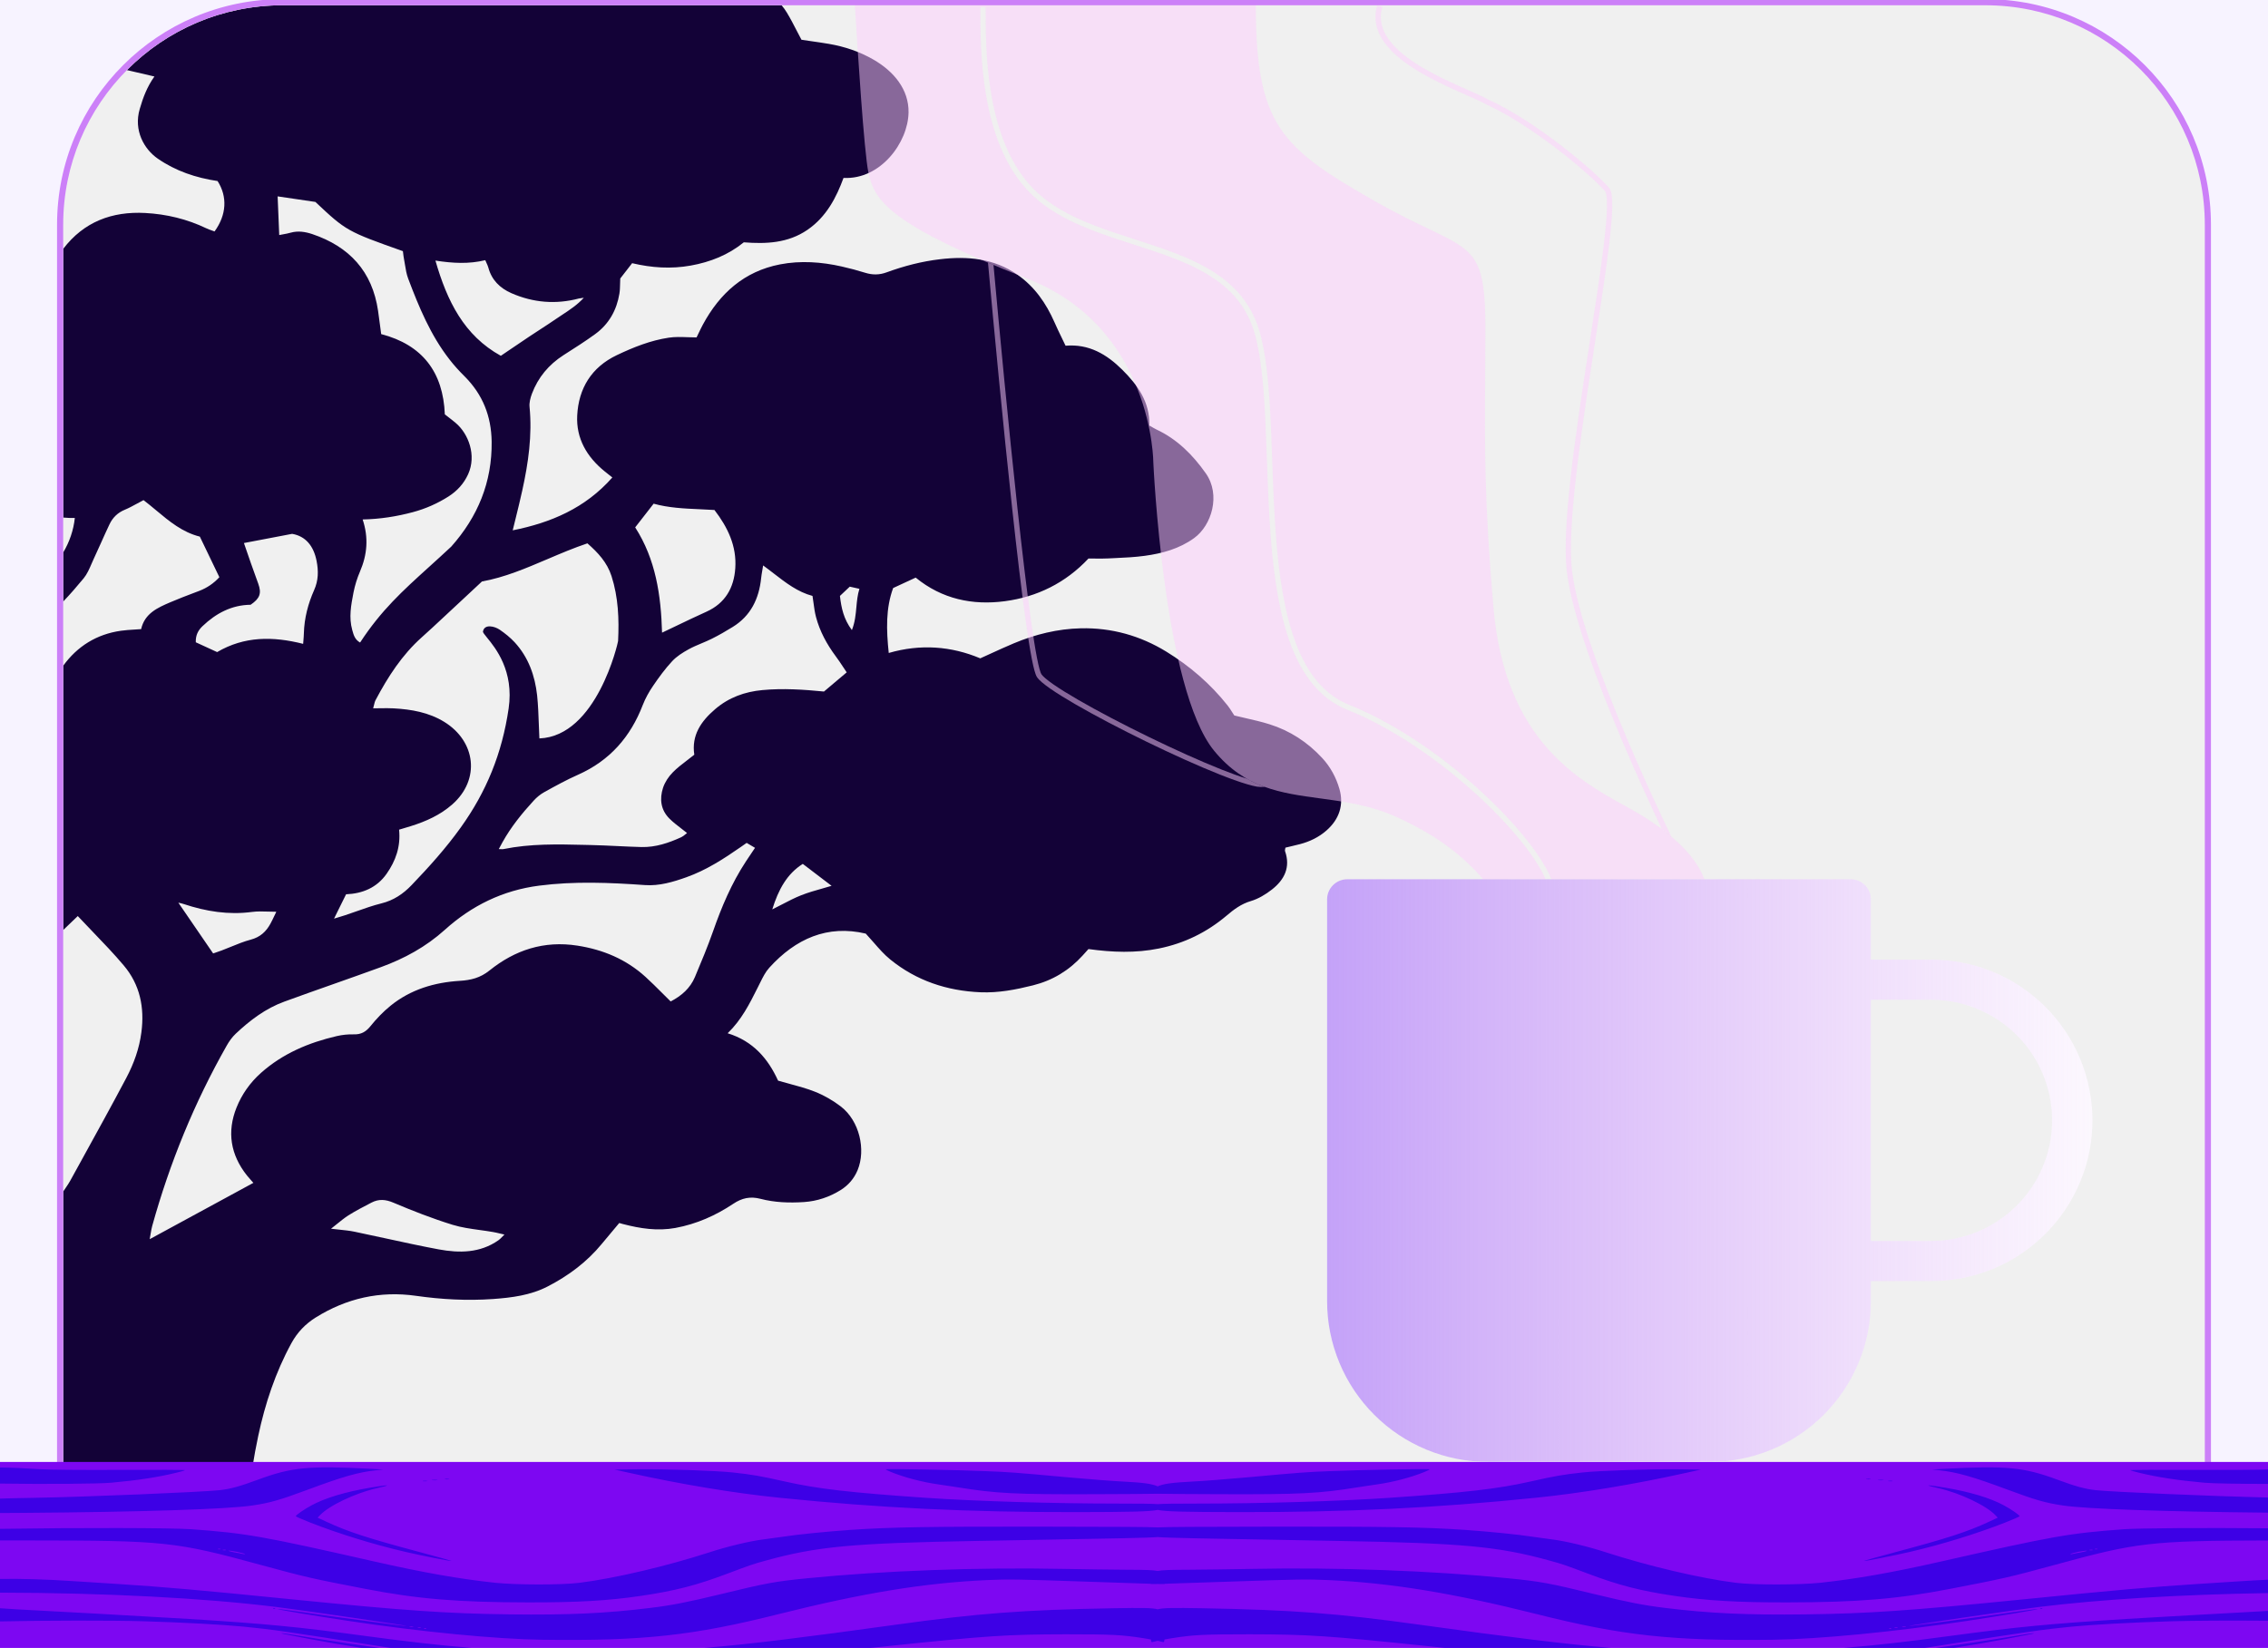
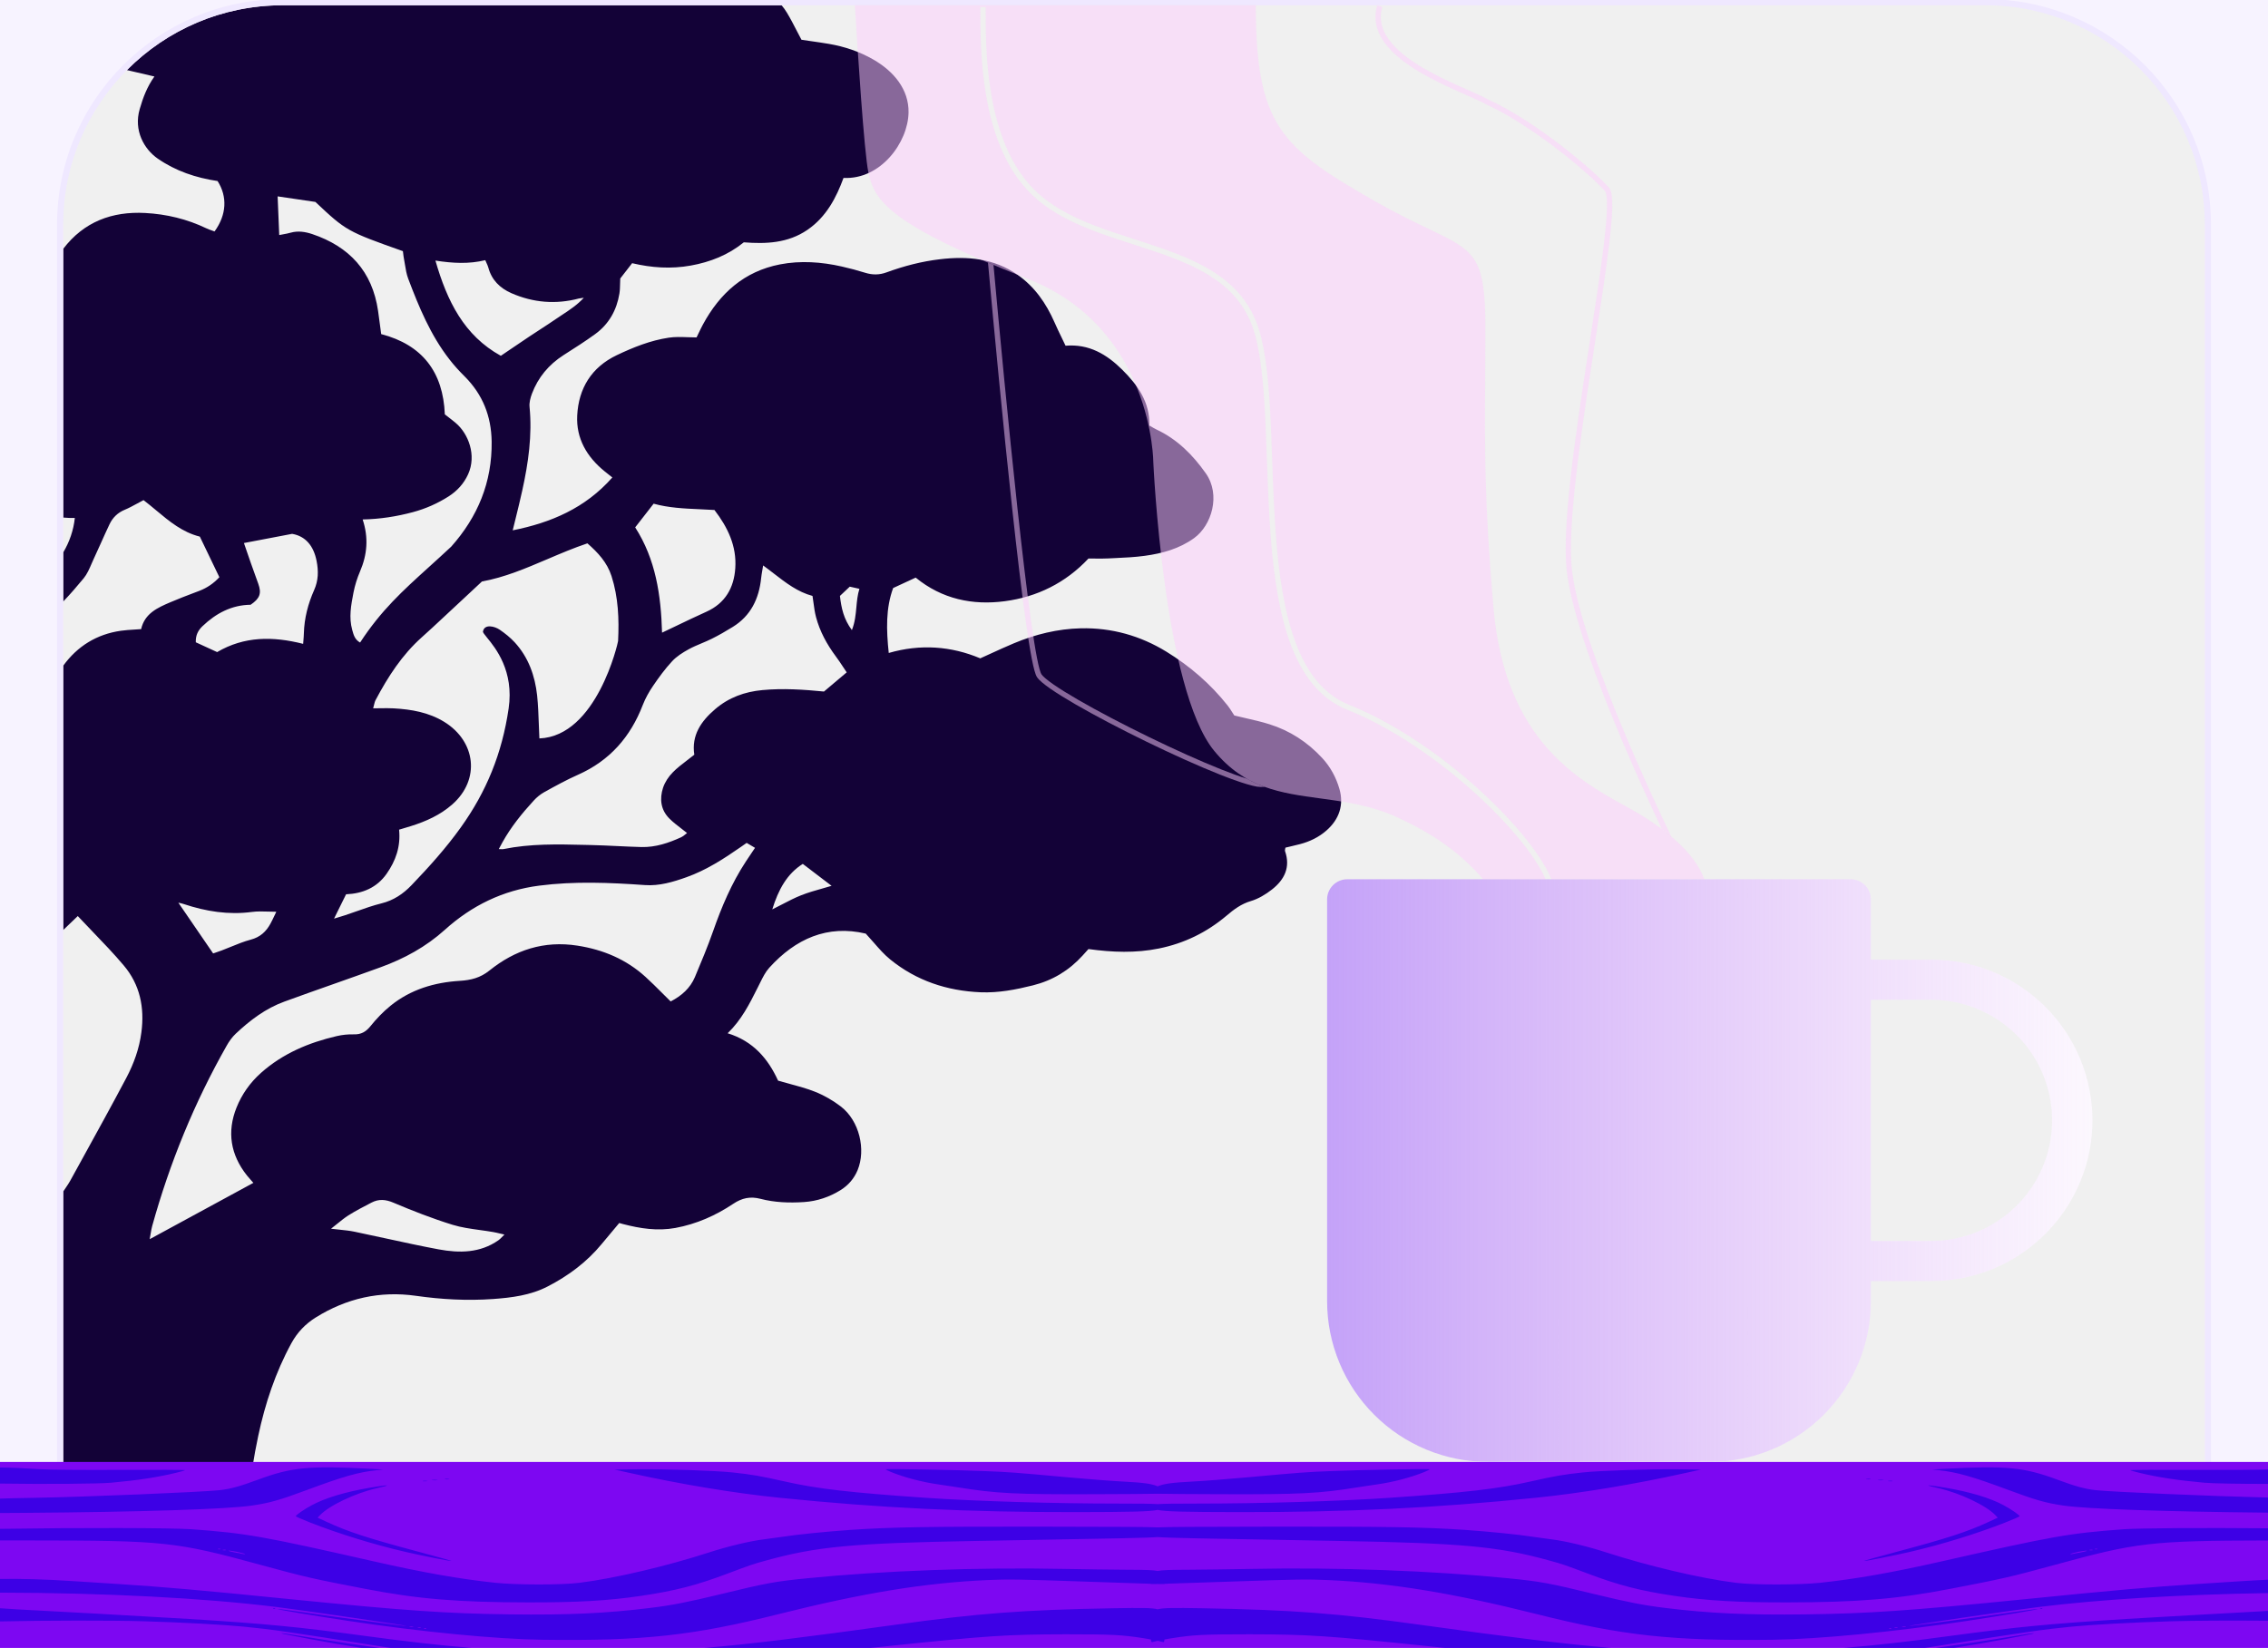
<svg xmlns="http://www.w3.org/2000/svg" width="1292" height="939" viewBox="0 0 1292 939" fill="none">
  <g clip-path="url(#clip0_743_273)">
    <path fill-rule="evenodd" clip-rule="evenodd" d="M445.247 3H161C126.321 3 94.94 17.122 72.294 39.93C73.269 40.157 74.243 40.384 75.216 40.611C79.465 41.602 83.702 42.59 87.974 43.589C83.802 49.392 81.475 55.606 79.595 62.124C76.014 74.373 82.119 84.993 89.818 90.347C100.094 97.475 111.588 101.307 123.942 103.152C129.617 112.016 129.116 122.403 122.223 131.876C121.732 131.689 121.223 131.512 120.708 131.332C119.647 130.961 118.557 130.58 117.532 130.085C106.557 124.82 94.848 122.009 82.782 121.364C63.848 120.327 47.746 126.368 36 141.812V294.901C38.19 295.102 40.394 295.179 42.624 295.127C41.898 302.121 39.538 308.901 36 314.816V342.762C40.079 338.503 43.935 334.02 47.691 329.474C49.607 327.125 50.873 324.196 52.123 321.301C52.532 320.355 52.939 319.413 53.366 318.497C54.787 315.464 56.153 312.415 57.52 309.367C59.098 305.847 60.676 302.327 62.336 298.833C64.144 294.965 67.026 292.118 71.126 290.435C73.41 289.49 75.582 288.305 77.978 286.999C79.17 286.349 80.417 285.669 81.761 284.973C84.258 286.865 86.662 288.872 89.059 290.873C96.526 297.107 103.923 303.283 113.844 305.764C115.31 308.817 116.771 311.849 118.23 314.875C120.475 319.534 122.715 324.182 124.962 328.883C121.668 332.465 117.926 334.972 113.576 336.655C112.654 337.007 111.732 337.356 110.809 337.706C106.228 339.443 101.641 341.182 97.14 343.12C89.818 346.254 82.424 349.478 80.4 358.467C79.068 358.571 77.781 358.65 76.528 358.728C73.876 358.892 71.375 359.046 68.906 359.399C55.057 361.368 44.055 368.237 36 379.347V529.934C38.064 527.952 40.148 525.955 42.262 523.929L44.307 521.968C47.135 524.986 49.959 527.924 52.752 530.83C58.926 537.254 64.952 543.522 70.536 550.156C79.738 561.062 82.406 574.045 80.544 588.228C79.344 597.505 76.229 606.083 71.968 614.159C63.678 629.816 55.129 645.326 46.57 660.851C44.371 664.841 42.171 668.832 39.974 672.826C39.271 674.122 38.434 675.349 37.444 676.802C36.995 677.46 36.514 678.165 36 678.944V836H143.803C144.743 830.068 145.836 824.153 147.091 818.258C151.012 799.759 156.92 781.976 166.033 765.286C169.398 759.161 173.928 754.416 179.836 750.709C197.417 739.749 216.449 735.433 236.966 738.352C251.539 740.429 266.184 741.217 280.847 740.179C291.518 739.409 302.242 738.065 311.964 733.033C323.744 726.962 334.253 719.155 342.74 708.857C344.723 706.46 346.712 704.087 348.693 701.725C350.056 700.1 351.415 698.479 352.765 696.859C353.148 696.964 353.477 697.063 353.776 697.152C354.192 697.277 354.55 697.385 354.914 697.468C364.707 700.011 374.5 701.551 384.723 699.688C396.808 697.45 407.693 692.615 417.773 685.881C422.66 682.622 427.405 681.583 433.17 683.07C441.28 685.201 449.623 685.469 457.966 684.932C465.557 684.431 472.575 682.031 478.949 678.055C483.299 675.315 486.54 671.573 488.563 666.702C493.325 655.133 489.655 638.658 478.967 630.456C474.527 627.053 469.46 624.116 464.25 622.057C459.685 620.235 454.9 618.946 449.999 617.627C447.77 617.026 445.517 616.419 443.249 615.753C437.592 603.325 429.088 593.225 414.514 588.748C422.428 581.105 426.995 571.983 431.558 562.869C431.785 562.415 432.012 561.962 432.239 561.51C432.518 560.96 432.794 560.403 433.071 559.845C434.553 556.856 436.064 553.809 438.236 551.409C453.257 534.826 471.376 526.822 493.182 531.961C494.766 533.66 496.247 535.359 497.693 537.017C500.789 540.568 503.723 543.934 507.165 546.717C522.06 558.823 539.462 564.59 558.619 565.396C568.806 565.807 578.617 563.909 588.428 561.456C599.6 558.662 608.964 553.003 616.698 544.497C617.535 543.541 618.391 542.604 619.216 541.702C619.503 541.387 619.786 541.077 620.064 540.772C633.67 542.634 646.883 543.154 660.185 540.45C674.669 537.513 687.452 531.263 698.714 521.754C702.867 518.208 707.057 515.056 712.553 513.426C716.832 512.155 721.003 509.648 724.566 506.854C731.638 501.32 735.29 494.211 732.032 484.935C731.923 484.594 732.019 484.163 732.126 483.687C732.177 483.461 732.23 483.224 732.265 482.982C733.245 482.745 734.222 482.519 735.194 482.293C737.007 481.872 738.806 481.455 740.59 480.977C746.158 479.508 751.26 477.055 755.629 473.223C762.897 466.847 765.655 458.699 763.023 449.53C761.161 443.083 757.938 436.994 753.194 431.891C744.833 422.865 734.843 416.329 723.152 412.675C718.765 411.294 714.262 410.263 709.647 409.207C707.5 408.716 705.33 408.219 703.136 407.679C702.74 407.094 702.344 406.463 701.935 405.812C701.143 404.55 700.303 403.213 699.322 401.984C689.565 389.663 677.82 379.545 664.482 371.343C649.551 362.174 633.223 357.626 615.749 358.002C602.518 358.306 589.753 361.44 577.543 366.562C573.13 368.414 568.761 370.41 564.189 372.499C562.307 373.359 560.39 374.234 558.422 375.122C541.861 368.156 524.352 366.831 506.287 372.06C504.891 358.897 504.551 346.576 508.794 335.062C513.467 332.877 517.567 330.979 521.631 329.116C536.652 341.419 554.108 344.983 572.387 342.565C590.738 340.147 607.012 332.178 620.082 318.228C621.238 318.228 622.396 318.244 623.554 318.259C626.123 318.294 628.687 318.328 631.218 318.192C632.529 318.125 633.839 318.064 635.149 318.003C640.831 317.74 646.495 317.477 652.111 316.706C662.119 315.345 671.769 312.712 680.219 306.623C690.227 299.407 695.58 281.964 686.862 269.643C679.414 259.095 670.569 250.231 658.699 244.679C657.728 244.213 656.802 243.662 655.85 243.094C655.486 242.877 655.119 242.658 654.743 242.441C655.065 229.046 648.119 219.465 639.364 210.726C630.501 201.915 620.404 195.862 607.012 196.99C606.315 195.523 605.628 194.105 604.956 192.716C603.452 189.611 602.021 186.655 600.71 183.649C595.948 172.814 589.395 163.341 579.584 156.518C566.228 147.206 551.153 145.862 535.559 147.707C525.086 148.925 514.935 151.575 505.034 155.193C500.952 156.697 496.995 156.715 492.878 155.425C488.491 154.064 484.051 152.865 479.557 151.862C467.92 149.229 456.068 148.388 444.359 150.644C424.003 154.584 410.057 167.084 400.406 184.956C399.539 186.564 398.744 188.226 397.886 190.021C397.54 190.745 397.183 191.49 396.808 192.262C395.135 192.262 393.465 192.202 391.805 192.141C388.136 192.007 384.512 191.875 380.999 192.406C370.579 193.964 360.804 197.868 351.351 202.38C336.921 209.257 329.598 221.327 328.811 236.782C328.148 249.837 334.325 260.367 344.422 268.551C345.349 269.303 346.289 270.049 347.245 270.806C347.768 271.219 348.295 271.637 348.827 272.061C333.412 289.539 313.915 297.813 292.073 302.182C292.606 299.98 293.147 297.791 293.687 295.61C295.028 290.182 296.358 284.802 297.533 279.385C300.989 263.734 303.227 247.974 301.669 231.857C301.418 229.404 302.152 226.682 303.03 224.318C306.539 215.006 312.626 207.753 321.005 202.363L321.582 201.995C327.495 198.232 333.399 194.475 339.051 190.364C346.857 184.687 351.297 176.772 352.855 167.298C353.155 165.441 353.198 163.543 353.241 161.599C353.263 160.639 353.285 159.668 353.338 158.685C353.98 157.858 354.623 157.03 355.267 156.201C356.871 154.135 358.484 152.059 360.106 149.963C371.313 152.614 382.288 153.33 393.46 151.324C404.667 149.319 414.855 145.272 423.717 138.072C436.5 139.075 448.853 138.52 459.846 131.052C470.874 123.549 476.514 112.285 480.524 101.379C501.65 102.453 517.316 81.178 517.567 64.04C517.764 50.968 509.206 40.652 497.497 33.919C489.637 29.388 481.169 26.559 472.289 25.019C468.78 24.422 465.264 23.917 461.864 23.429C460.06 23.17 458.289 22.916 456.57 22.655C455.632 20.9 454.743 19.179 453.87 17.49C452.026 13.92 450.255 10.494 448.262 7.2C447.341 5.677 446.335 4.277 445.247 3ZM395.859 556.746C393.192 563.014 388.357 567.365 382.055 570.625C380.398 569.002 378.8 567.404 377.231 565.836C374.004 562.609 370.902 559.507 367.661 556.567C356.651 546.592 343.688 541.13 328.954 538.82C309.833 535.847 293.362 541.309 278.806 553.003C273.614 557.194 268.19 558.501 261.977 558.877C247.475 559.755 233.94 563.784 222.482 573.06C218.257 576.481 214.443 580.492 211.042 584.701C208.446 587.924 205.707 589.5 201.571 589.375C198.348 589.285 195 589.625 191.849 590.359C175.879 594.066 161.091 600.281 148.648 611.348C142.472 616.846 137.781 623.525 134.755 631.047C129.187 644.908 131.318 657.998 140.681 669.782C141.362 670.648 142.103 671.476 142.917 672.387C143.366 672.89 143.837 673.417 144.334 673.99C124.837 684.574 105.662 694.996 85.27 706.082C85.496 704.876 85.671 703.836 85.828 702.908C86.117 701.19 86.342 699.857 86.702 698.578C96.692 662.601 110.711 628.289 129.151 595.786C130.53 593.35 132.231 590.933 134.254 589.034C142.418 581.334 151.334 574.582 161.986 570.714C171.245 567.333 180.541 564.049 189.841 560.764C198.866 557.575 207.894 554.386 216.896 551.105C230.324 546.216 242.606 539.536 253.419 529.794C268.655 516.041 286.451 507.284 307.165 504.633C327.271 502.037 347.287 502.896 367.393 504.311C375.539 504.902 383.416 502.556 391.043 499.834C402.268 495.841 412.187 489.429 421.908 482.678C422.578 482.202 423.254 481.732 423.992 481.22C424.419 480.924 424.867 480.613 425.346 480.278L425.35 480.281C426.799 481.14 428.248 481.999 430.108 483.09C429.549 483.923 429.007 484.729 428.478 485.515C427.212 487.398 426.019 489.17 424.845 490.952C416.752 503.29 411.077 516.721 406.225 530.6C403.11 539.447 399.494 548.114 395.859 556.746ZM194.515 522.14C193.329 522.503 191.995 522.909 190.292 523.437C190.961 522.079 191.597 520.788 192.21 519.542C193.941 516.024 195.496 512.864 197.149 509.558C206.62 509.164 214.676 505.779 220.226 497.9C225.4 490.522 228.319 482.409 227.352 472.739C228.178 472.488 229.015 472.24 229.857 471.991C231.238 471.581 232.632 471.167 234.012 470.733C242.641 468.047 250.787 464.394 257.662 458.341C273.722 444.194 271.09 422.417 253.061 411.314C244.235 405.888 234.352 404.187 224.219 403.614C221.774 403.483 219.329 403.518 216.694 403.557C215.373 403.576 214.004 403.596 212.564 403.596C212.76 402.912 212.91 402.292 213.049 401.724C213.327 400.579 213.553 399.646 213.996 398.832C221.014 385.616 229.017 373.152 240.314 363.088C244.406 359.442 248.407 355.706 252.407 351.969C254.008 350.474 255.608 348.979 257.215 347.49C260.597 344.365 263.96 341.221 267.443 337.964C269.75 335.808 272.11 333.602 274.563 331.319C287.385 329.023 299.472 323.872 311.773 318.628C319.242 315.445 326.79 312.228 334.629 309.596C340.591 314.825 345.837 320.413 348.361 328.256C352.228 340.327 352.73 352.719 352.103 365.255C352.067 366.114 340 419.498 307.273 420.752C307.146 418.15 307.053 415.585 306.961 413.049C306.755 407.346 306.554 401.787 305.984 396.271C304.748 384.971 301.025 374.495 293.165 365.953C290.658 363.249 287.722 360.903 284.679 358.808C281.778 356.82 275.942 355.369 275.136 359.811C275.033 360.363 275.97 361.512 277.423 363.293C282.279 369.245 292.901 382.264 289.745 403.739C286.004 429.33 277.088 451.106 262.496 471.468C254.064 483.269 244.396 493.978 234.388 504.419C229.661 509.343 224.165 513.068 217.254 514.751C212.463 515.943 207.798 517.591 203.138 519.236C201.007 519.989 198.877 520.741 196.737 521.449C196.018 521.677 195.298 521.899 194.515 522.14ZM407.371 404.097C399.279 411.01 393.854 419.033 395.519 430.028C394.129 431.143 392.773 432.181 391.463 433.183C388.438 435.499 385.659 437.625 383.273 440.075C380.856 442.492 378.797 445.644 377.723 448.832C375.628 455.225 376.38 461.547 381.429 466.507C383.409 468.475 385.636 470.188 387.982 471.992C389.094 472.847 390.232 473.722 391.383 474.655C391.048 474.897 390.712 475.175 390.368 475.46C389.666 476.042 388.93 476.652 388.089 477.037C380.892 480.332 373.426 482.839 365.423 482.642C360.799 482.522 356.183 482.302 351.568 482.083C346.569 481.845 341.571 481.608 336.563 481.496C335.407 481.47 334.25 481.442 333.093 481.415C317.645 481.045 302.151 480.674 286.827 483.806C286.466 483.883 286.071 483.866 285.496 483.841C285.13 483.825 284.691 483.806 284.141 483.806C285.001 482.212 285.628 481.013 286.29 479.831C291.124 471.163 297.301 463.516 303.979 456.246C305.697 454.347 307.792 452.61 310.048 451.357C316.35 447.865 322.688 444.373 329.258 441.454C347.323 433.449 359.175 419.91 366.175 401.68C367.661 397.865 369.72 394.176 372.03 390.809C375.342 385.938 378.869 381.103 382.861 376.805C385.457 373.994 388.912 371.827 392.296 369.964C394.652 368.665 397.15 367.615 399.646 366.566C401.588 365.749 403.529 364.934 405.401 364.001C409.519 361.96 413.494 359.649 417.379 357.25C427.727 350.892 432.382 341.114 433.599 329.403C433.738 328.029 433.973 326.663 434.247 325.07C434.399 324.191 434.562 323.243 434.727 322.186C436.811 323.695 438.824 325.251 440.816 326.789C447.755 332.15 454.423 337.302 462.854 339.556C463.066 340.858 463.241 342.165 463.416 343.469C463.788 346.24 464.159 349.002 464.877 351.68C467.043 359.793 471.018 367.099 476.013 373.833C477.526 375.834 478.914 377.944 480.325 380.089C480.984 381.091 481.648 382.1 482.333 383.109C480.755 384.44 479.216 385.736 477.696 387.016C474.901 389.369 472.171 391.667 469.388 394.033C457.876 392.905 446.096 392.099 434.298 393.209C424.272 394.14 415.159 397.4 407.371 404.097ZM255.448 237.69C254.805 237.193 254.126 236.669 253.401 236.101C252.452 212.015 240.618 196.489 217.147 190.364C216.91 188.614 216.687 186.912 216.467 185.242C216.105 182.485 215.753 179.813 215.374 177.148C212.116 154.637 199.011 140.508 177.885 133.381C173.946 132.073 169.81 131.393 165.603 132.575C164.21 132.978 162.783 133.24 161.261 133.519C160.553 133.649 159.824 133.782 159.068 133.936C158.973 131.644 158.88 129.376 158.787 127.111C158.582 122.103 158.377 117.107 158.155 111.891C161.359 112.367 164.616 112.844 167.908 113.326C171.79 113.894 175.722 114.469 179.675 115.061C197.167 131.536 197.757 131.858 229.518 143.105C229.58 143.54 229.634 144.003 229.689 144.482C229.793 145.384 229.904 146.342 230.091 147.277C230.308 148.393 230.489 149.521 230.67 150.648C231.117 153.428 231.563 156.205 232.544 158.792C238.649 174.963 245.255 190.937 255.997 204.744C258.665 208.201 261.637 211.46 264.752 214.54C274.993 224.819 279.881 237.14 280.077 251.664C280.364 274.747 272.182 294.446 257.072 311.441C252.626 315.602 248.44 319.391 244.464 322.992C229.289 336.733 217.149 347.724 205.134 366.114C202.165 364.455 201.445 361.824 200.713 359.153L200.658 358.951C198.642 351.805 199.997 344.764 201.341 337.777L201.392 337.515C202.198 333.468 203.451 329.421 205.08 325.642C209.216 316.043 210.039 306.319 206.584 295.986C216.52 295.789 225.937 294.303 235.229 291.814C242.462 289.879 249.212 286.889 255.55 282.859C260.437 279.726 264.233 275.589 266.668 270.234C271.591 259.4 266.829 247.115 259.632 241.026C258.341 239.925 256.997 238.887 255.448 237.69ZM377.15 360.491C376.541 339.055 373.533 318.711 361.843 300.499C364.071 297.649 366.19 294.922 368.335 292.162C369.653 290.465 370.982 288.755 372.352 286.996C380.837 289.368 389.742 289.767 398.729 290.169C401.48 290.292 404.238 290.415 406.995 290.596C414.586 300.445 419.724 311.172 418.865 323.762C418.113 334.918 413.172 343.711 402.412 348.564C396.703 351.136 391.054 353.843 385.232 356.634C382.581 357.904 379.894 359.191 377.15 360.491ZM172.845 364.974C172.797 365.554 172.745 366.18 172.693 366.866C155.398 362.497 139.213 362.461 123.691 371.558C122.356 370.945 121.007 370.323 119.649 369.698C116.964 368.461 114.245 367.208 111.534 365.971C111.391 361.888 112.913 359.112 115.366 356.784C123.028 349.478 131.891 344.732 142.776 344.589C148.057 340.971 149.096 338.106 147.127 332.608C146.562 331.029 145.994 329.452 145.426 327.877C144.591 325.56 143.758 323.246 142.937 320.932C141.96 318.173 141.012 315.404 140.005 312.461C139.666 311.468 139.319 310.456 138.963 309.417C147.789 307.716 156.472 306.068 166.409 304.188C174.018 305.477 178.672 310.993 180.355 319.643C181.483 325.391 181.394 330.764 178.941 336.243C175.486 344.034 173.337 352.253 173.104 360.885C173.078 362.143 172.975 363.392 172.845 364.974ZM285.305 202.739C264.34 191.152 254.69 171.561 248.048 148.477C257.967 150.017 267.097 150.519 276.443 148.244C276.665 148.792 276.905 149.313 277.14 149.821C277.549 150.71 277.94 151.558 278.18 152.435C280.077 159.544 284.768 164.147 291.285 167.03C303.746 172.492 316.583 173.548 329.742 170.092C330.157 169.982 330.581 169.93 331.322 169.84C331.666 169.798 332.078 169.748 332.588 169.68C328.792 173.758 324.644 176.489 320.618 179.139C319.517 179.863 318.425 180.582 317.352 181.321C314.107 183.555 310.799 185.707 307.493 187.858C305.474 189.171 303.457 190.484 301.454 191.815C297.501 194.451 293.577 197.118 289.464 199.913C288.101 200.84 286.718 201.78 285.305 202.739ZM193.511 700.667C191.963 700.506 190.329 700.337 188.573 700.118C189.801 699.168 190.939 698.246 192.03 697.363C194.248 695.568 196.271 693.93 198.456 692.525C202.618 689.908 207.005 687.635 211.379 685.368L211.633 685.237C215.75 683.088 219.635 683.374 224.129 685.29C235.14 689.946 246.365 694.352 257.806 697.88C262.817 699.414 268.072 700.141 273.335 700.87C275.876 701.221 278.419 701.573 280.937 702.016C282.121 702.214 283.297 702.494 284.739 702.838C285.522 703.024 286.382 703.229 287.364 703.449C286.789 704.006 286.321 704.485 285.914 704.901C285.13 705.704 284.575 706.272 283.927 706.708C273.453 714.033 261.673 714.069 249.874 711.884C239.819 710.013 229.827 707.835 219.828 705.655C213.839 704.349 207.848 703.043 201.839 701.802C199.214 701.257 196.525 700.979 193.511 700.667ZM122.666 542.84C122.253 542.979 121.837 543.118 121.417 543.261C114.739 533.519 108.222 524.01 101.598 514.34C101.812 514.39 102.04 514.44 102.277 514.493C103.052 514.664 103.927 514.858 104.749 515.145C117.371 519.336 130.172 521.395 143.51 519.622C146.552 519.218 149.669 519.317 152.891 519.42C154.372 519.467 155.875 519.515 157.403 519.515C157.04 520.262 156.699 520.982 156.368 521.68C155.604 523.289 154.896 524.781 154.109 526.231C151.62 530.815 148.237 533.985 142.865 535.4C138.997 536.425 135.27 537.95 131.542 539.474C129.801 540.186 128.06 540.899 126.305 541.56C125.122 542.017 123.909 542.424 122.666 542.84ZM445.442 515.356C443.678 516.273 441.858 517.22 439.937 518.172C443.428 506.854 448.352 497.882 457.322 492.241C460.59 494.729 463.728 497.122 466.831 499.489C469.134 501.245 471.418 502.986 473.721 504.741C471.965 505.275 470.191 505.777 468.413 506.28C464.406 507.413 460.379 508.552 456.498 510.077C452.79 511.534 449.249 513.375 445.442 515.356ZM487.847 345.983C487.451 350.28 487.049 354.654 485.287 359.023C480.596 352.719 479.271 346.433 478.483 339.556C479.447 338.642 480.448 337.701 481.481 336.729C482.329 335.932 483.199 335.113 484.087 334.274C485.824 334.668 487.471 335.026 489.583 335.509C488.497 338.917 488.174 342.424 487.847 345.983Z" fill="#130237" />
    <path fill-rule="evenodd" clip-rule="evenodd" d="M1366 -85H-74V1015H1366V-85ZM161 3C91.964 3 36 58.964 36 128V836H1256V128C1256 58.964 1200.04 3 1131 3H161Z" fill="#F7F3FF" />
    <path fill-rule="evenodd" clip-rule="evenodd" d="M562.824 149.656C566.177 186.709 571.408 242.037 576.609 289.812C579.293 314.467 581.97 337.123 584.377 354.222C585.581 362.769 586.719 369.946 587.76 375.296C588.281 377.97 588.781 380.209 589.258 381.944C589.717 383.616 590.201 385.006 590.752 385.832C591.369 386.758 592.379 387.772 593.629 388.837C594.899 389.92 596.497 391.124 598.366 392.423C602.106 395.023 606.996 398.054 612.655 401.33C623.975 407.884 638.446 415.463 653.093 422.599C667.739 429.734 682.588 436.438 694.665 441.238C700.701 443.637 706.068 445.569 710.385 446.841C712.542 447.477 714.46 447.955 716.082 448.242C717.097 448.422 718.976 448.437 720.492 448.383C716.963 447.105 713.507 445.554 710.13 443.631C706.131 442.399 701.254 440.628 695.773 438.45C683.787 433.687 669.011 427.016 654.407 419.902C639.804 412.787 625.4 405.242 614.158 398.733C608.535 395.478 603.723 392.493 600.079 389.96C598.257 388.693 596.744 387.551 595.575 386.555C594.386 385.541 593.631 384.742 593.248 384.168C592.999 383.794 592.616 382.845 592.151 381.15C591.702 379.518 591.219 377.362 590.705 374.723C589.679 369.449 588.549 362.332 587.348 353.804C584.947 336.752 582.274 314.133 579.591 289.488C574.467 242.417 569.312 188.001 565.956 150.976C564.896 150.532 563.852 150.092 562.824 149.656Z" fill="#FECFFE" fill-opacity="0.5" />
    <path fill-rule="evenodd" clip-rule="evenodd" d="M494.694 98.299C492.232 86.479 488.539 28.61 487 3H715.388C715.388 71.556 730.006 84.263 783.092 114.552C795.409 121.579 805.406 126.364 813.497 130.237C840.281 143.056 846.18 145.879 846.18 186.949C846.18 197.06 846.113 206.412 846.049 215.428C845.773 254.099 845.542 286.612 850.796 346.52C857.349 421.238 898.452 444.059 925.566 459.113C930.085 461.622 934.216 463.916 937.734 466.198C956.931 478.653 966.572 489.665 970.917 501H883.799C882.597 498.078 880.966 494.944 878.969 491.658C873.074 481.96 863.863 470.741 852.561 459.439C829.963 436.842 798.798 413.704 768.557 401.607C754.094 395.822 744.571 383.254 738.215 366.499C731.854 349.733 728.742 328.967 726.995 307.13C725.793 292.103 725.242 276.654 724.709 261.71C724.467 254.933 724.229 248.26 723.936 241.776C722.999 221.074 721.497 202.274 717.438 188.574C709.206 160.792 685.503 149.587 659.987 140.831C655.547 139.308 651.063 137.862 646.584 136.417L646.582 136.417L646.582 136.417L646.582 136.416C638.087 133.677 629.612 130.944 621.494 127.701C609.14 122.765 597.854 116.733 589.061 107.939C574.984 93.863 568.058 73.478 564.679 53.697C561.473 34.939 561.489 16.929 561.499 5.726C561.499 5.131 561.5 4.556 561.5 4H558.5C558.5 4.562 558.499 5.146 558.499 5.75C558.489 16.948 558.472 35.184 561.721 54.203C565.142 74.222 572.216 95.337 586.939 110.061C596.146 119.267 607.86 125.485 620.381 130.487C628.587 133.765 637.243 136.557 645.804 139.319C650.259 140.756 654.687 142.184 659.013 143.669C684.497 152.413 706.793 163.208 714.562 189.426C718.502 202.726 720.001 221.176 720.939 241.912C721.23 248.335 721.466 254.975 721.708 261.735L721.708 261.736C722.242 276.713 722.797 292.275 724.005 307.37C725.758 329.283 728.895 350.392 735.41 367.563C741.929 384.746 751.905 398.178 767.443 404.393C797.202 416.296 828.037 439.158 850.439 461.561C861.637 472.759 870.675 483.79 876.406 493.217C878.083 495.977 879.467 498.582 880.537 501H844.899C829.425 482.874 811.431 472.966 797.053 466.198C781.614 458.931 766.469 456.879 752.02 454.921C729.746 451.902 709.129 449.108 691.65 427.783C662.833 392.623 657.029 263.78 657.029 263.78C657.029 263.78 657.029 186.949 585.478 158.877C507.239 128.18 498.079 114.552 494.694 98.299Z" fill="#FECFFE" fill-opacity="0.5" />
    <path fill-rule="evenodd" clip-rule="evenodd" d="M952.078 476.67C952.067 476.648 952.057 476.626 952.046 476.604C950.577 473.555 948.472 469.144 945.928 463.696C940.839 452.801 933.997 437.769 926.981 421.215C912.918 388.033 898.262 348.979 895.49 324.829C894.112 312.819 895.296 293.958 897.753 272.127C900.205 250.337 903.907 225.735 907.508 202.303C907.892 199.801 908.275 197.312 908.656 194.841L908.656 194.839C911.836 174.19 914.822 154.806 916.639 139.581C917.656 131.061 918.314 123.797 918.43 118.321C918.488 115.587 918.413 113.251 918.167 111.406C917.933 109.649 917.51 108.024 916.631 107.015C912.033 101.736 901.44 92.164 888.724 82.434C876.019 72.712 861.068 62.734 847.684 56.663C845.109 55.191 841.016 53.383 836.218 51.264L836.218 51.264L836.217 51.264C834.62 50.558 832.944 49.818 831.221 49.044C824.202 45.894 816.24 42.127 808.982 37.695C801.706 33.252 795.253 28.207 791.159 22.546C787.103 16.936 785.399 10.785 787.438 3.927L784.562 3.073C782.201 11.015 784.256 18.118 788.728 24.304C793.164 30.439 800.01 35.731 807.418 40.255C814.844 44.79 822.948 48.619 829.992 51.781C831.802 52.593 833.533 53.358 835.162 54.078C839.937 56.188 843.831 57.908 846.252 59.3C846.294 59.324 846.337 59.346 846.381 59.366C859.481 65.298 874.252 75.137 886.901 84.816C899.56 94.502 909.967 103.931 914.369 108.985C914.615 109.267 914.965 110.087 915.193 111.802C915.41 113.428 915.487 115.591 915.431 118.258C915.317 123.583 914.675 130.73 913.661 139.225C911.849 154.396 908.873 173.725 905.69 194.389C905.31 196.857 904.927 199.345 904.542 201.847C900.943 225.274 897.232 249.933 894.772 271.792C892.316 293.608 891.088 312.781 892.51 325.171C895.338 349.821 910.182 389.267 924.219 422.385C931.253 438.981 938.111 454.048 943.21 464.966C944.506 467.741 945.688 470.248 946.731 472.444C948.635 473.868 950.415 475.276 952.078 476.67Z" fill="#FECFFE" fill-opacity="0.5" />
    <g style="mix-blend-mode:multiply">
-       <path fill-rule="evenodd" clip-rule="evenodd" d="M1259.5 839.5H32.5V128C32.5 57.031 90.031 -0.5 161 -0.5H1131C1201.97 -0.5 1259.5 57.031 1259.5 128V839.5ZM161 3C91.964 3 36 58.964 36 128V836H1256V128C1256 58.964 1200.04 3 1131 3H161Z" fill="#D386F8" />
+       <path fill-rule="evenodd" clip-rule="evenodd" d="M1259.5 839.5H32.5V128C32.5 57.031 90.031 -0.5 161 -0.5H1131C1201.97 -0.5 1259.5 57.031 1259.5 128V839.5ZM161 3C91.964 3 36 58.964 36 128V836H1256V128C1256 58.964 1200.04 3 1131 3H161Z" fill="#F7F3FF" />
    </g>
    <rect y="833" width="1292" height="106" fill="#7D07F2" />
    <g style="mix-blend-mode:multiply">
      <path fill-rule="evenodd" clip-rule="evenodd" d="M0 845.338V836.162C6.583 836.239 14.187 836.566 22.814 837.146C28.041 837.473 46.392 837.637 68.663 837.528C89.083 837.418 105.637 837.528 105.419 837.691C105.201 837.91 102.969 838.564 100.409 839.164C89.9 841.729 78.519 843.475 63.381 844.839C55.624 845.525 25.535 845.713 0 845.338ZM0 862.107V853.892C5.168 853.723 11.465 853.588 19.274 853.46C48.243 852.969 115.221 850.186 125.131 849.095C131.393 848.385 136.512 846.967 147.021 843.093C166.08 835.999 176.099 835.072 211.221 836.927L218.3 837.309L214.38 837.745C204.36 838.782 195.321 841.347 175.01 848.931C159.273 854.77 153.719 856.352 143.754 857.825C129.596 859.953 79.772 861.536 13.393 862.027C8.494 862.06 4.037 862.087 0 862.107ZM0 877.742V871.132C45.784 870.431 97.673 870.542 109.122 871.357C140.432 873.649 149.308 875.232 213.291 889.746C241.225 896.075 261.7 899.676 282.011 901.859C294.208 903.114 320.073 903.169 330.202 901.859C350.077 899.404 380.026 892.31 403.986 884.562C414.114 881.234 426.856 878.178 434.534 877.196C437.752 876.787 441.989 876.189 444.889 875.78L444.947 875.772C445.508 875.693 446.018 875.621 446.459 875.559C453.592 874.413 470.854 872.667 484.304 871.739C507.338 870.157 528.792 869.775 595.552 869.884C638.308 869.954 653.725 870.002 659.499 870.313C665.273 870.002 680.691 869.954 723.447 869.884C790.207 869.775 811.661 870.157 834.695 871.739C848.145 872.667 865.406 874.413 872.54 875.559L873.323 875.669L874.109 875.78C877.01 876.189 881.247 876.787 884.465 877.196C892.143 878.178 904.885 881.234 915.013 884.562C938.973 892.31 968.922 899.404 988.797 901.859C998.925 903.169 1024.79 903.114 1036.99 901.859C1057.3 899.676 1077.77 896.075 1105.71 889.746C1169.69 875.232 1178.57 873.649 1209.88 871.357C1219.1 870.7 1254.6 870.5 1292 870.815V877.753C1224.3 877.876 1216.99 878.995 1170.56 891.655C1144.97 898.64 1141.1 899.513 1111.1 905.297C1080.93 911.135 1058.22 912.99 1018.2 913.045C990.104 913.099 972.298 912.063 953.947 909.334C934.616 906.497 922.31 903.332 904.667 896.675C891.163 891.601 890.4 891.328 882.886 889.255C853.699 881.179 833.551 879.269 762.272 878.014L749.753 877.792H749.751H749.749H749.747H749.744L749.742 877.792H749.739H749.737H749.735L749.732 877.792H749.73H749.727H749.725L749.722 877.792H749.72H749.718H749.715L749.713 877.792H749.71H749.708H749.705L749.703 877.792H749.701H749.698H749.696L749.693 877.792H749.691H749.688L749.685 877.792H749.683H749.681L749.679 877.792L749.676 877.791C684.009 876.626 665.346 876.295 659.499 875.817C653.653 876.295 634.989 876.626 569.323 877.791L569.32 877.792L569.318 877.792H569.315H569.313L569.311 877.792H569.308H569.306L569.303 877.792H569.301H569.298H569.296L569.293 877.792H569.291H569.288H569.286L569.284 877.792H569.281H569.279H569.276L569.274 877.792H569.271H569.269H569.267L569.264 877.792H569.262H569.259H569.257L569.255 877.792H569.252H569.25H569.248H569.246L556.727 878.014C485.447 879.269 465.3 881.179 436.113 889.255C428.598 891.328 427.836 891.601 414.332 896.675C396.689 903.332 384.382 906.497 365.052 909.334C346.701 912.063 328.895 913.099 300.797 913.045C260.774 912.99 238.067 911.135 207.9 905.297C177.896 899.513 174.03 898.64 148.437 891.655C99.81 878.396 94.093 877.796 16.987 877.742H0ZM0 907.483V899.686C11.749 899.484 26.158 899.887 41.872 900.931C43.99 901.061 47.699 901.3 52.037 901.581L52.06 901.582C56.864 901.893 62.434 902.253 67.465 902.568C93.494 904.26 113.206 905.951 166.298 911.299C231.315 917.792 254.076 919.374 290.451 919.865C323.395 920.302 345.612 919.265 370.279 916.209C382.858 914.682 391.897 912.881 410.792 908.297C436.549 902.023 441.558 901.095 459.8 899.294C502.927 894.984 557.761 892.965 605.462 893.947C616.843 894.165 633.397 894.384 642.218 894.438C652.168 894.47 656.924 894.58 659.499 895.13C662.075 894.58 666.831 894.47 676.781 894.438C685.602 894.384 702.156 894.165 713.537 893.947C761.238 892.965 816.072 894.984 859.199 899.294C877.441 901.095 882.45 902.023 908.207 908.297C927.102 912.881 936.141 914.682 948.72 916.209C973.387 919.265 995.604 920.302 1028.55 919.865C1064.92 919.374 1087.68 917.792 1152.7 911.299C1205.79 905.951 1225.5 904.26 1251.53 902.568C1256.56 902.253 1262.14 901.893 1266.94 901.582L1266.96 901.581C1271.3 901.3 1275.01 901.061 1277.13 900.931C1282.24 900.591 1287.21 900.32 1292 900.114V907.731C1242.24 908.547 1196.48 911.316 1161.41 915.664C1147.26 917.41 1086.59 926.304 1087.52 926.467C1088.39 926.631 1123.73 921.939 1146.6 918.61C1153.9 917.573 1160.27 916.755 1160.76 916.864C1161.63 917.028 1138.87 920.847 1120.57 923.576C1078.59 929.905 1036.66 933.943 1010.03 934.325C952.804 935.089 924.107 931.978 875.371 919.701C827.507 907.697 792.548 901.968 756.827 900.331C744.466 899.785 738.422 899.895 702.102 901.15C685.791 901.704 670.97 902.2 663.455 902.431V902.568H660.623C660.453 902.568 660.072 902.561 659.499 902.546C658.927 902.561 658.546 902.568 658.376 902.568H655.544V902.431C648.029 902.2 633.208 901.704 616.897 901.15C580.577 899.895 574.533 899.785 562.172 900.331C526.451 901.968 491.492 907.697 443.627 919.701C394.892 931.978 366.195 935.089 308.965 934.325C282.337 933.943 240.408 929.905 198.425 923.576C180.129 920.847 157.367 917.028 158.239 916.864C158.729 916.755 165.1 917.573 172.396 918.61C195.267 921.939 230.607 926.631 231.478 926.467C232.404 926.304 171.743 917.41 157.585 915.664C116.253 910.54 60.072 907.609 0 907.483ZM0 923.88V916.371C3.477 916.643 7.268 916.89 10.017 917.028C23.032 917.628 84.4 921.065 107.761 922.484C151.541 925.212 169.946 927.013 207.138 932.033C231.324 935.317 250.652 937.547 268.892 939H222.653C219.575 938.525 216.094 937.984 212.583 937.435C164.337 929.796 154.971 928.432 138.744 926.849C125.948 925.649 105.528 924.503 81.895 923.794C63.36 923.237 25.797 923.319 0 923.88ZM823.223 939C820.232 938.69 817.161 938.368 814.003 938.035C756.99 932.033 745.174 931.269 711.903 931.214C685.657 931.214 680.048 931.487 667.524 933.452C666.041 933.691 664.642 933.931 663.359 934.164C663.246 935.662 663.002 935.789 662.475 935.634C661.777 935.429 660.763 935.184 659.499 934.916C658.236 935.184 657.222 935.429 656.524 935.634C655.997 935.789 655.753 935.662 655.64 934.164C654.356 933.931 652.958 933.691 651.475 933.452C638.951 931.487 633.342 931.214 607.096 931.214C573.825 931.269 562.009 932.033 504.996 938.035C501.838 938.368 498.767 938.69 495.776 939H401.001C427.354 936.849 458.785 932.88 510.278 925.758C557.162 919.265 582.592 917.3 634.322 916.373C650.607 916.098 656.592 916.134 659.499 916.987C662.407 916.134 668.391 916.098 684.676 916.373C736.407 917.3 761.837 919.265 808.721 925.758C860.214 932.88 891.645 936.849 917.998 939H823.223ZM1292 917.907V923.497C1271.37 923.331 1249.78 923.413 1237.1 923.794C1213.47 924.503 1193.05 925.649 1180.25 926.849C1164.03 928.432 1154.66 929.796 1106.42 937.435C1102.9 937.984 1099.42 938.525 1096.35 939H1050.11C1068.35 937.547 1087.68 935.317 1111.86 932.033C1149.05 927.013 1167.46 925.212 1211.24 922.484C1228.88 921.413 1268.2 919.19 1292 917.907ZM1102.61 939C1115.81 937.201 1133.09 934.638 1145.3 932.579C1152.43 931.378 1158.42 930.451 1158.53 930.614C1158.74 930.824 1158.69 930.832 1144.17 933.598L1144.17 933.598L1142.35 933.943C1132.37 935.828 1122.51 937.52 1112.89 939H1102.61ZM206.113 939C196.493 937.52 186.624 935.828 176.644 933.943L174.833 933.598L174.833 933.598L174.833 933.598C160.304 930.832 160.262 930.824 160.471 930.614C160.58 930.451 166.57 931.378 173.703 932.579C185.912 934.638 203.185 937.201 216.384 939H206.113ZM1292 853.298V861.908C1232.47 861.313 1188.42 859.805 1175.24 857.825C1165.28 856.352 1159.73 854.77 1143.99 848.931C1123.68 841.347 1114.64 838.782 1104.62 837.745L1100.7 837.309L1107.78 836.927C1142.9 835.072 1152.92 835.999 1171.98 843.093C1182.49 846.967 1187.61 848.385 1193.87 849.095C1202.98 850.098 1260.29 852.53 1292 853.298ZM1292 837.31V845.528C1275.33 845.524 1260.69 845.288 1255.62 844.839C1240.48 843.475 1229.1 841.729 1218.59 839.164C1216.03 838.564 1213.8 837.91 1213.58 837.691C1213.36 837.528 1229.92 837.418 1250.34 837.528C1268.49 837.617 1284.04 837.524 1292 837.31ZM125.567 882.543C125.948 882.707 125.676 882.816 124.913 882.816C124.151 882.816 123.879 882.707 124.205 882.543C124.587 882.434 125.24 882.434 125.567 882.543ZM128.562 883.089C129.106 883.253 128.779 883.362 127.908 883.362C126.983 883.362 126.601 883.253 126.928 883.089C127.309 882.98 128.072 882.98 128.562 883.089ZM135.096 884.235C137.383 884.726 139.398 885.271 139.561 885.49C139.725 885.653 139.289 885.653 138.527 885.49C137.764 885.326 135.477 884.835 133.408 884.508C131.339 884.126 129.923 883.689 130.25 883.58C130.631 883.471 132.755 883.798 135.096 884.235ZM234.364 927.013C235.399 927.013 235.834 926.904 235.29 926.74C234.8 926.631 233.928 926.631 233.384 926.74C232.894 926.904 233.329 927.013 234.364 927.013ZM238.993 927.559C239.864 927.559 240.191 927.45 239.646 927.286C239.156 927.177 238.394 927.177 238.012 927.286C237.686 927.45 238.067 927.559 238.993 927.559ZM242.314 928.159C242.913 928.159 243.077 927.995 242.641 927.832C242.26 927.668 241.77 927.722 241.606 927.886C241.389 928.05 241.715 928.214 242.314 928.159ZM156.278 916.701C156.877 916.701 157.041 916.537 156.605 916.373C156.224 916.21 155.734 916.264 155.57 916.428C155.353 916.592 155.679 916.755 156.278 916.701ZM230.879 884.235C212.583 879.979 193.034 873.922 176.971 867.647C172.288 865.792 168.476 864.155 168.476 863.937C168.53 863.282 173.268 860.008 177.406 857.771C185.139 853.569 196.737 850.077 210.568 847.731C221.785 845.821 223.8 845.93 214.761 847.949C202.455 850.732 187.371 857.88 182.144 863.5L180.946 864.755L185.846 867.047C198.48 872.885 209.37 876.432 238.993 884.344C249.448 887.126 257.616 889.418 257.071 889.418C255.655 889.473 240.3 886.417 230.879 884.235ZM242.26 844.02C243.458 844.02 243.893 843.911 243.186 843.802C242.532 843.693 241.552 843.693 241.007 843.802C240.517 843.966 241.062 844.075 242.26 844.02ZM248.903 843.256C249.774 843.365 249.175 843.475 247.705 843.475C246.18 843.475 245.527 843.365 246.18 843.256C246.888 843.147 248.086 843.147 248.903 843.256ZM254.784 842.929C255.982 842.929 256.418 842.82 255.71 842.711C255.056 842.602 254.076 842.602 253.532 842.711C253.042 842.875 253.586 842.984 254.784 842.929ZM444.009 853.406C418.525 850.841 387.595 845.712 358.245 839.164L350.077 837.364L362.601 837.2C378.556 836.982 407.743 837.964 417.436 839.001C428.217 840.146 433.499 841.074 447.004 844.13C465.899 848.386 484.032 850.459 527.594 853.46C556.781 855.424 600.289 856.734 637.263 856.734C649.526 856.734 656.092 856.802 659.499 857.053C662.907 856.802 669.473 856.734 681.736 856.734C718.71 856.734 762.218 855.424 791.404 853.46C834.967 850.459 853.1 848.386 871.995 844.13C885.499 841.074 890.781 840.146 901.563 839.001C911.256 837.964 940.443 836.982 956.397 837.2L968.922 837.364L960.754 839.164C931.403 845.712 900.474 850.841 874.99 853.406C817.978 859.244 767.064 861.699 705.641 861.59C674.966 861.544 663.731 861.301 659.499 860.329C655.268 861.301 644.033 861.544 613.358 861.59C551.935 861.699 501.021 859.244 444.009 853.406ZM507.283 838.618C514.961 841.783 525.307 844.511 534.673 845.821C536.457 846.065 539.63 846.55 542.618 847.008L542.623 847.009L542.627 847.009L542.663 847.015C543.672 847.169 544.659 847.321 545.564 847.458C567.454 851.005 578.617 851.55 623.377 851.387C639.437 851.346 653.382 851.245 659.499 851.128C665.617 851.245 679.562 851.346 695.622 851.387C740.382 851.55 751.545 851.005 773.435 847.458C774.339 847.321 775.326 847.169 776.335 847.015L776.372 847.009L776.376 847.009L776.381 847.008C779.369 846.55 782.542 846.065 784.326 845.821C793.692 844.511 804.038 841.783 811.716 838.618C813.24 837.964 814.547 837.309 814.547 837.2C814.547 836.818 773.054 837.582 757.916 838.236C743.976 838.782 741.58 838.946 710.542 841.783C698.998 842.82 684.949 843.911 679.231 844.184C667.578 844.784 662.841 845.439 659.519 846.912L659.499 846.921L659.48 846.912C656.158 845.439 651.421 844.784 639.768 844.184C634.05 843.911 620.001 842.82 608.457 841.783C577.419 838.946 575.023 838.782 561.083 838.236C545.945 837.582 504.452 836.818 504.452 837.2C504.452 837.309 505.758 837.964 507.283 838.618ZM1193.43 882.543C1193.05 882.707 1193.32 882.816 1194.09 882.816C1194.85 882.816 1195.12 882.707 1194.79 882.543C1194.41 882.434 1193.76 882.434 1193.43 882.543ZM1190.44 883.089C1189.89 883.253 1190.22 883.362 1191.09 883.362C1192.02 883.362 1192.4 883.253 1192.07 883.089C1191.69 882.98 1190.93 882.98 1190.44 883.089ZM1183.9 884.235C1181.62 884.726 1179.6 885.271 1179.44 885.49C1179.27 885.653 1179.71 885.653 1180.47 885.49C1181.23 885.326 1183.52 884.835 1185.59 884.508C1187.66 884.126 1189.08 883.689 1188.75 883.58C1188.37 883.471 1186.24 883.798 1183.9 884.235ZM1084.63 927.013C1083.6 927.013 1083.16 926.904 1083.71 926.74C1084.2 926.631 1085.07 926.631 1085.61 926.74C1086.1 926.904 1085.67 927.013 1084.63 927.013ZM1080.01 927.559C1079.13 927.559 1078.81 927.45 1079.35 927.286C1079.84 927.177 1080.61 927.177 1080.99 927.286C1081.31 927.45 1080.93 927.559 1080.01 927.559ZM1076.68 928.159C1076.09 928.159 1075.92 927.995 1076.36 927.832C1076.74 927.668 1077.23 927.722 1077.39 927.886C1077.61 928.05 1077.28 928.214 1076.68 928.159ZM1162.72 916.701C1162.12 916.701 1161.96 916.537 1162.39 916.373C1162.77 916.21 1163.26 916.264 1163.43 916.428C1163.65 916.592 1163.32 916.755 1162.72 916.701ZM1088.12 884.235C1106.42 879.979 1125.96 873.922 1142.03 867.647C1146.71 865.792 1150.52 864.155 1150.52 863.937C1150.47 863.282 1145.73 860.008 1141.59 857.771C1133.86 853.569 1122.26 850.077 1108.43 847.731C1097.21 845.821 1095.2 845.93 1104.24 847.949C1116.54 850.732 1131.63 857.88 1136.86 863.5L1138.05 864.755L1133.15 867.047C1120.52 872.885 1109.63 876.432 1080.01 884.344C1069.55 887.126 1061.38 889.418 1061.93 889.418C1063.34 889.473 1078.7 886.417 1088.12 884.235ZM1076.74 844.02C1075.54 844.02 1075.11 843.911 1075.81 843.802C1076.47 843.693 1077.45 843.693 1077.99 843.802C1078.48 843.966 1077.94 844.075 1076.74 844.02ZM1070.1 843.256C1069.22 843.365 1069.82 843.475 1071.29 843.475C1072.82 843.475 1073.47 843.365 1072.82 843.256C1072.11 843.147 1070.91 843.147 1070.1 843.256ZM1064.21 842.929C1063.02 842.929 1062.58 842.82 1063.29 842.711C1063.94 842.602 1064.92 842.602 1065.47 842.711C1065.96 842.875 1065.41 842.984 1064.21 842.929Z" fill="#7D07F2" />
    </g>
    <path d="M1100.21 546.793H1065.79V512.448C1065.79 509.412 1064.58 506.5 1062.43 504.353C1060.28 502.206 1057.36 501 1054.32 501H767.474C764.431 501 761.512 502.206 759.361 504.353C757.209 506.5 756 509.412 756 512.448V741.414C756 765.704 765.671 788.999 782.885 806.175C800.098 823.351 823.445 833 847.789 833H974C998.344 833 1021.69 823.351 1038.9 806.175C1056.12 788.999 1065.79 765.704 1065.79 741.414V729.966H1100.21C1124.55 729.966 1147.9 720.316 1165.12 703.141C1182.33 685.965 1192 662.669 1192 638.379C1192 614.089 1182.33 590.794 1165.12 573.618C1147.9 556.442 1124.55 546.793 1100.21 546.793ZM1148.86 686.92C1135.96 699.806 1118.46 707.053 1100.21 707.069H1065.79V569.69H1100.21C1113.82 569.702 1127.12 573.737 1138.43 581.285C1149.74 588.834 1158.55 599.557 1163.76 612.101C1168.96 624.645 1170.32 638.447 1167.67 651.763C1165.02 665.08 1158.47 677.314 1148.86 686.92Z" fill="white" />
    <g style="mix-blend-mode:multiply">
      <path d="M1100.21 546.793H1065.79V512.448C1065.79 509.412 1064.58 506.5 1062.43 504.353C1060.28 502.206 1057.36 501 1054.32 501H767.474C764.431 501 761.512 502.206 759.361 504.353C757.209 506.5 756 509.412 756 512.448V741.414C756 765.704 765.671 788.999 782.885 806.175C800.098 823.351 823.445 833 847.789 833H974C998.344 833 1021.69 823.351 1038.9 806.175C1056.12 788.999 1065.79 765.704 1065.79 741.414V729.966H1100.21C1124.55 729.966 1147.9 720.316 1165.12 703.141C1182.33 685.965 1192 662.669 1192 638.379C1192 614.089 1182.33 590.794 1165.12 573.618C1147.9 556.442 1124.55 546.793 1100.21 546.793ZM1148.86 686.92C1135.96 699.806 1118.46 707.053 1100.21 707.069H1065.79V569.69H1100.21C1113.82 569.702 1127.12 573.737 1138.43 581.285C1149.74 588.834 1158.55 599.557 1163.76 612.101C1168.96 624.645 1170.32 638.447 1167.67 651.763C1165.02 665.08 1158.47 677.314 1148.86 686.92Z" fill="url(#paint0_linear_743_273)" />
    </g>
  </g>
  <defs>
    <linearGradient id="paint0_linear_743_273" x1="620" y1="621" x2="1232" y2="621" gradientUnits="userSpaceOnUse">
      <stop stop-color="#AA86F8" />
      <stop offset="1" stop-color="#D38DF1" stop-opacity="0" />
    </linearGradient>
    <clipPath id="clip0_743_273">
      <rect width="1292" height="939" fill="white" />
    </clipPath>
  </defs>
</svg>
